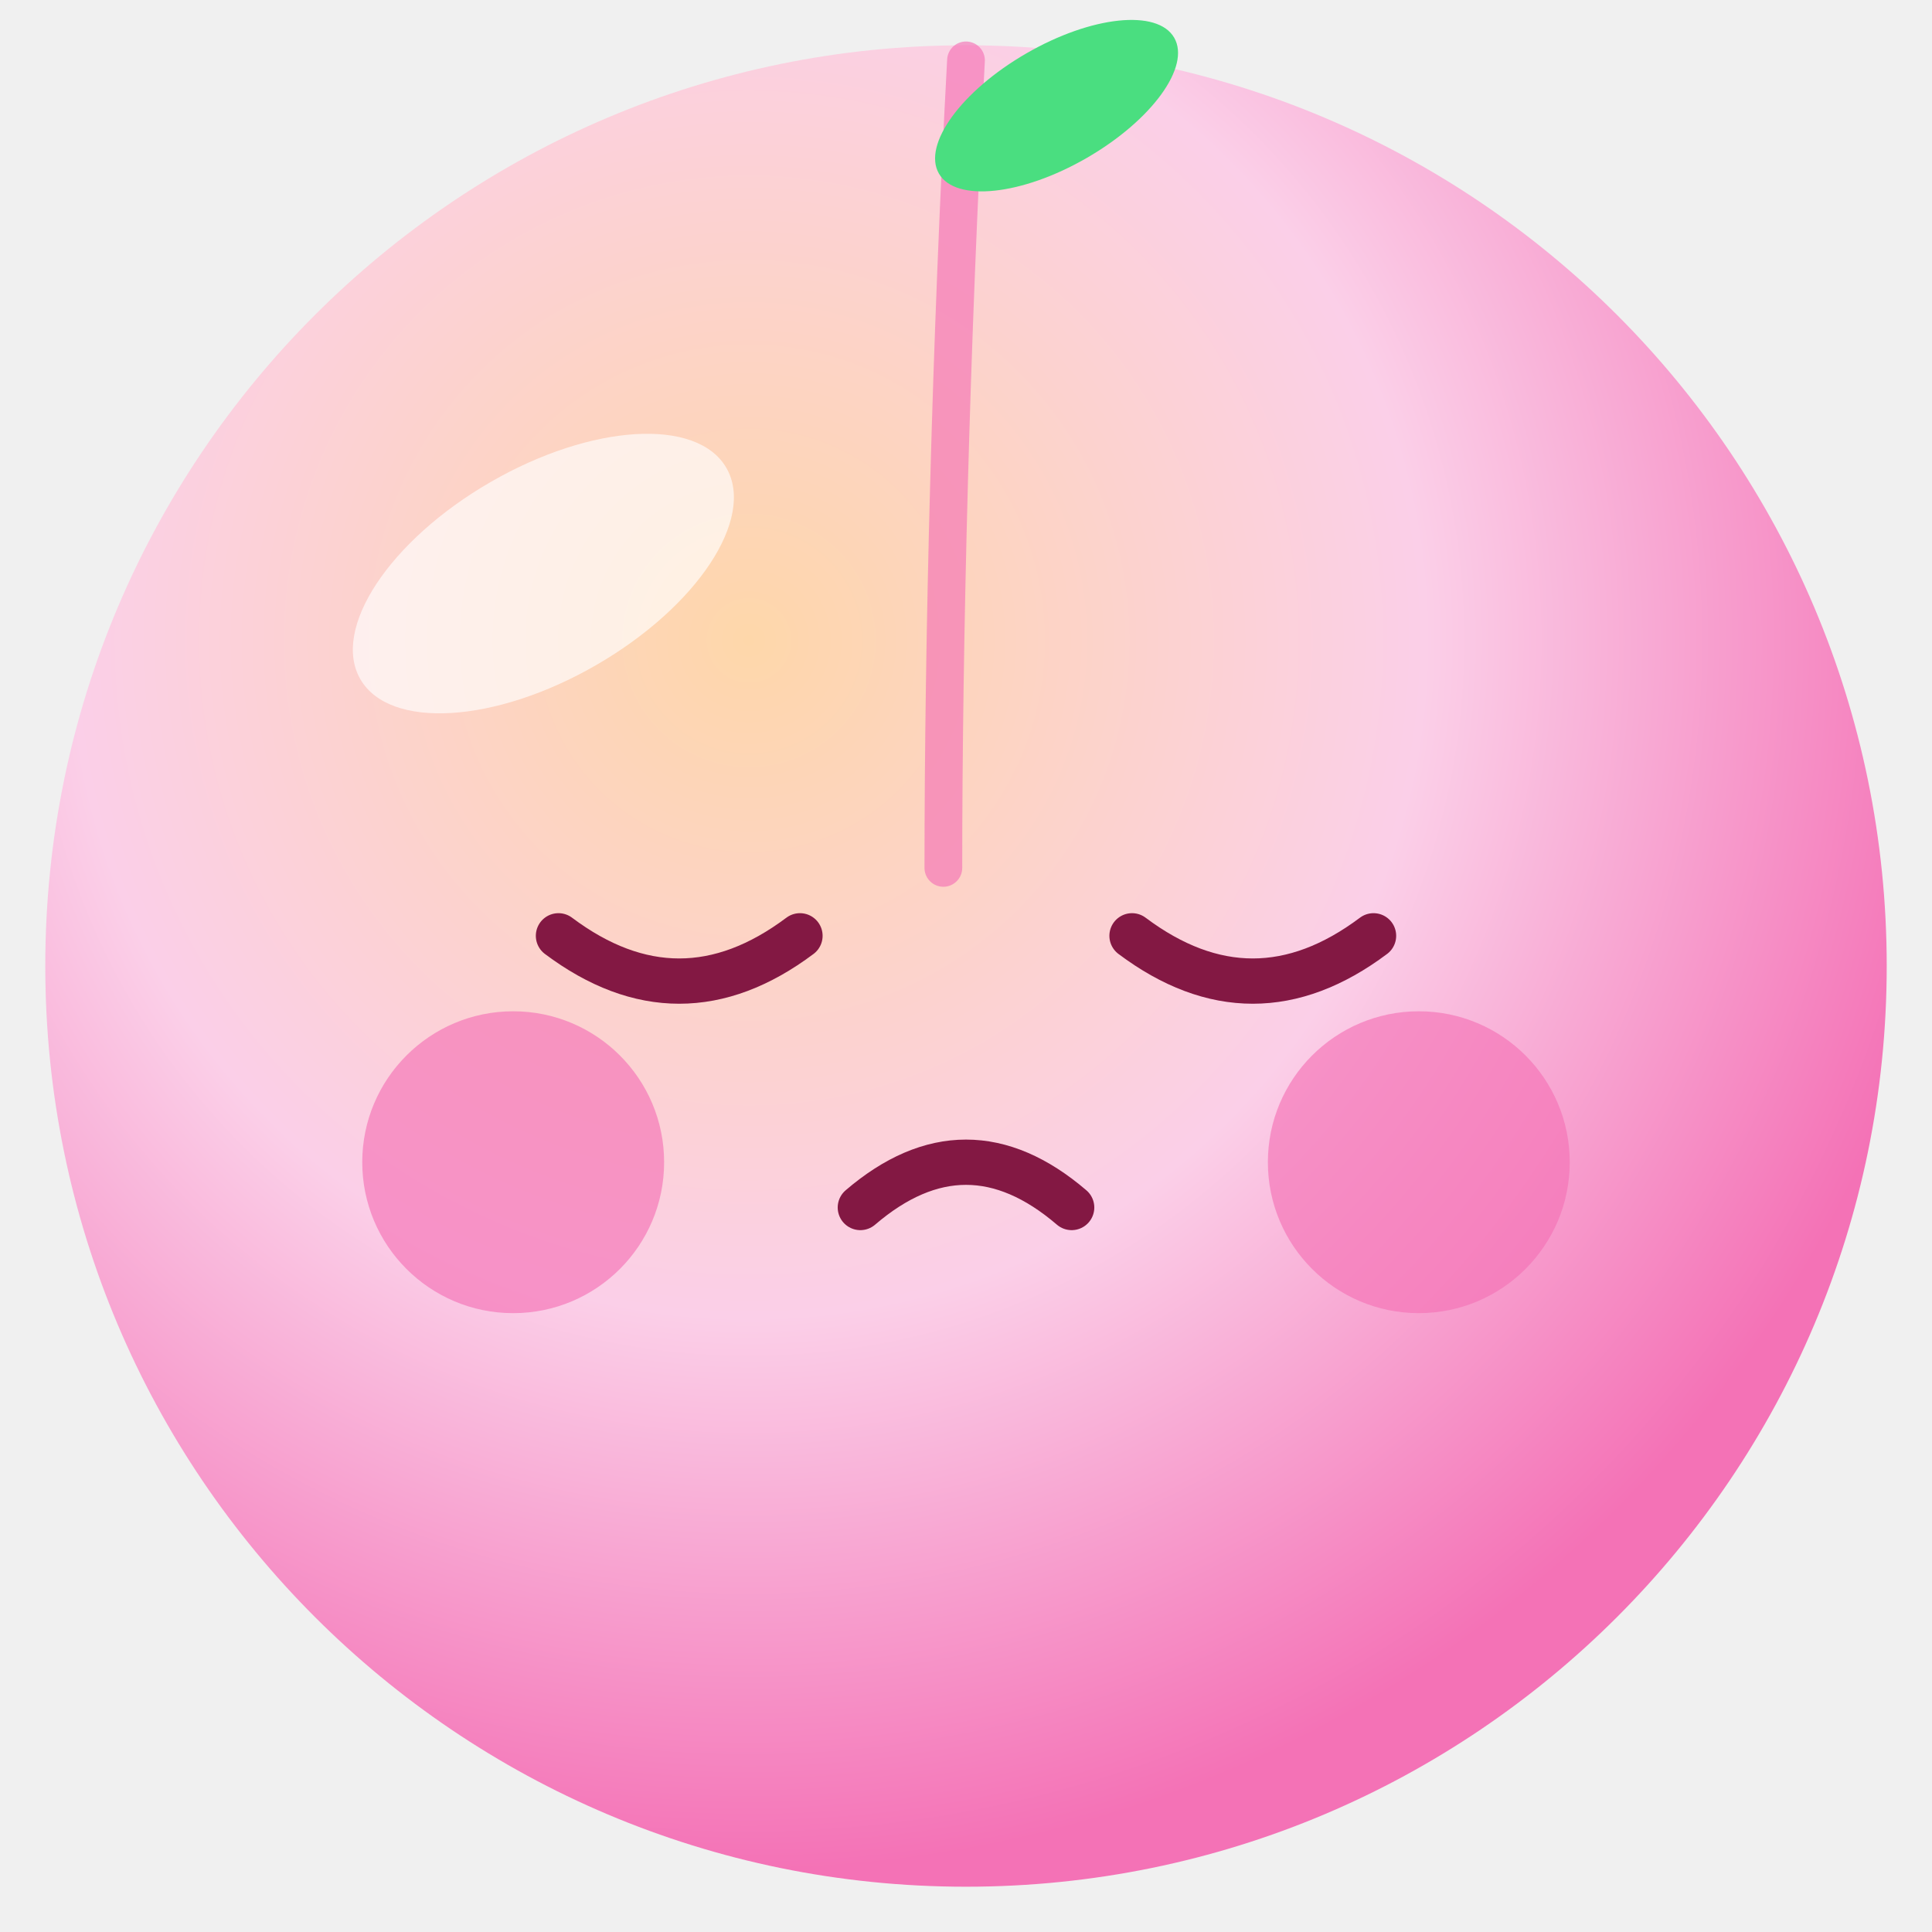
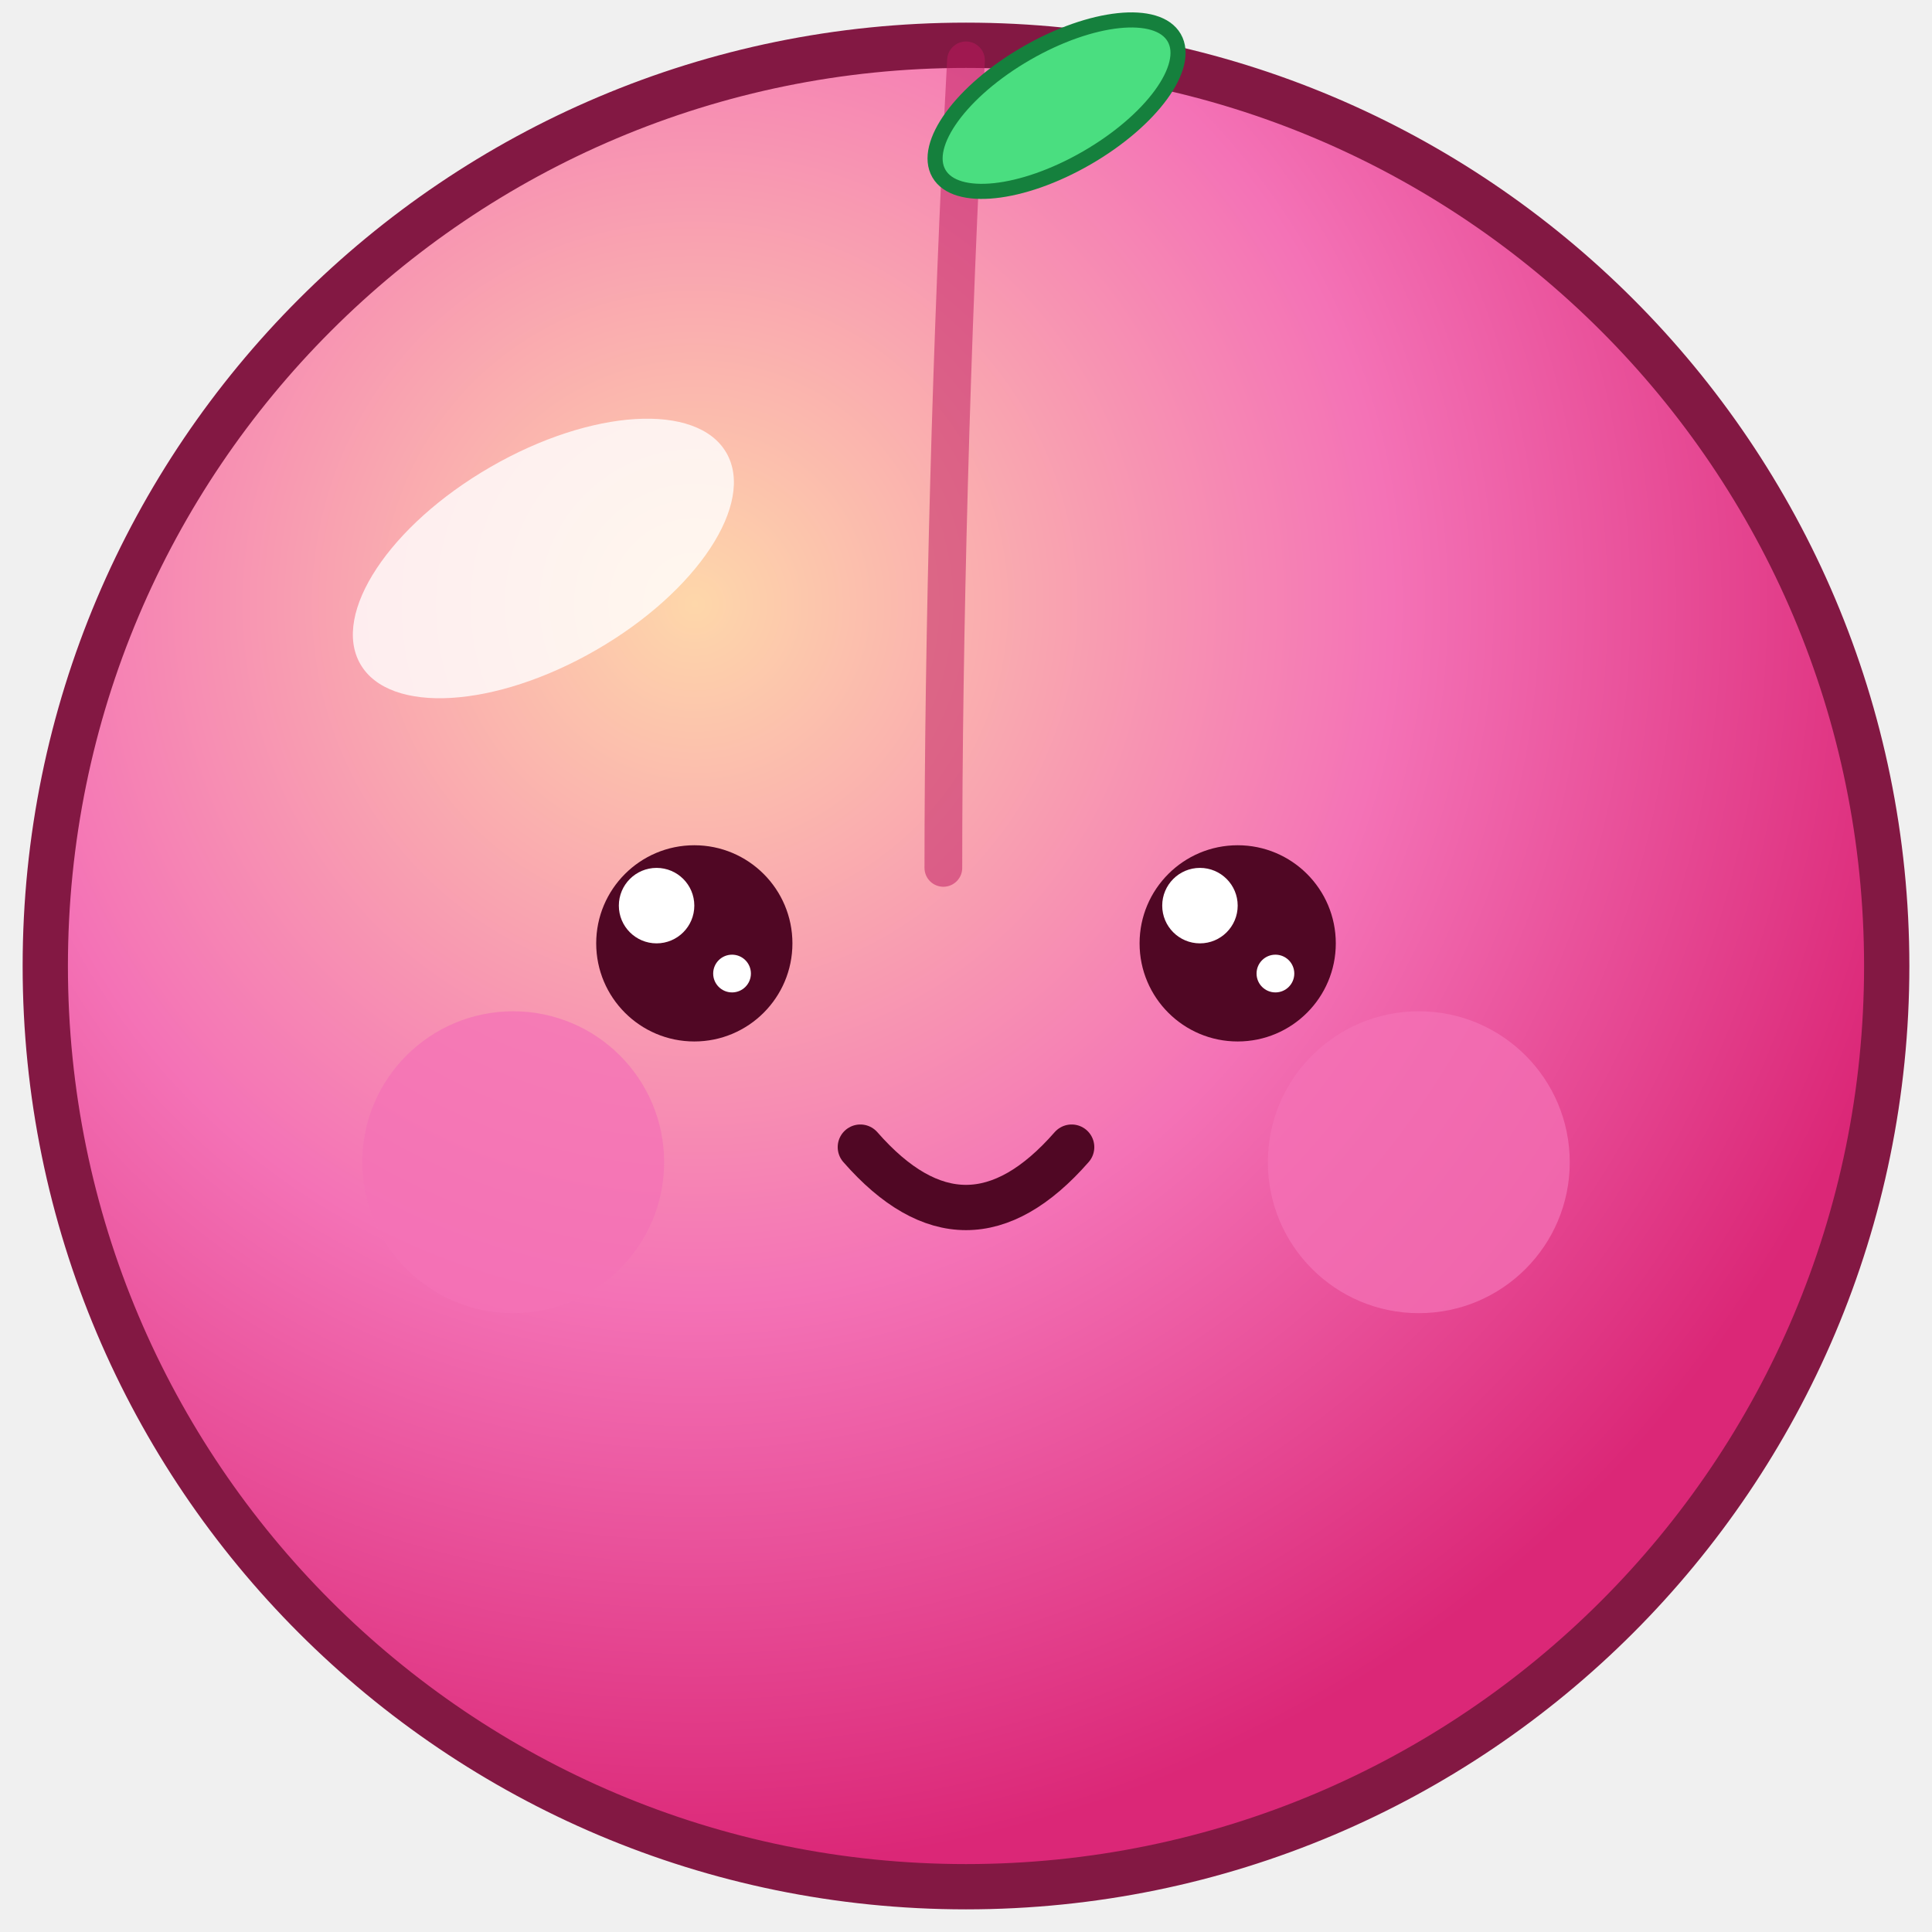
<svg xmlns="http://www.w3.org/2000/svg" viewBox="0 0 256 256" width="256" height="256">
  <defs>
-     <radialGradient id="peachGrad" cx="38%" cy="32%" r="68%">
+     <radialGradient id="peachGrad2" cx="35%" cy="30%" r="70%">
      <stop offset="0%" stop-color="#fed7aa" />
-       <stop offset="55%" stop-color="#fbcfe8" />
-       <stop offset="100%" stop-color="#f472b6" />
+       <stop offset="55%" stop-color="#f472b6" />
+       <stop offset="100%" stop-color="#db2777" />
    </radialGradient>
  </defs>
-   <circle cx="128" cy="128" r="122" fill="url(#peachGrad)" />
-   <path d="M128,8 C126,45 125,85 125,115" fill="none" stroke="#f472b6" stroke-width="5" opacity="0.65" stroke-linecap="round" />
-   <ellipse cx="140" cy="14" rx="18" ry="8" fill="#4ade80" transform="rotate(-30 140 14)" />
-   <ellipse cx="72" cy="76" rx="28" ry="14" fill="#ffffff" opacity="0.65" transform="rotate(-30 72 76)" />
-   <circle cx="68" cy="154" r="20" fill="#f472b6" opacity="0.65" />
-   <circle cx="188" cy="154" r="20" fill="#f472b6" opacity="0.65" />
-   <path d="M74,124 Q90,136 106,124" fill="none" stroke="#831843" stroke-width="6" stroke-linecap="round" />
-   <path d="M182,124 Q166,136 150,124" fill="none" stroke="#831843" stroke-width="6" stroke-linecap="round" />
-   <path d="M114,160 Q128,148 142,160" fill="none" stroke="#831843" stroke-width="6" stroke-linecap="round" />
+   <circle cx="128" cy="128" r="122" fill="url(#peachGrad2)" stroke="#831843" stroke-width="6" />
+   <path d="M128,8 C126,45 125,85 125,115" fill="none" stroke="#be185d" stroke-width="5" opacity="0.5" stroke-linecap="round" />
+   <ellipse cx="140" cy="14" rx="18" ry="8" fill="#4ade80" stroke="#15803d" stroke-width="2" transform="rotate(-30 140 14)" />
+   <ellipse cx="72" cy="74" rx="28" ry="14" fill="#ffffff" opacity="0.8" transform="rotate(-30 72 74)" />
+   <circle cx="68" cy="154" r="20" fill="#f472b6" opacity="0.75" />
+   <circle cx="188" cy="154" r="20" fill="#f472b6" opacity="0.75" />
+   <circle cx="92" cy="125" r="13" fill="#500724" />
+   <circle cx="87" cy="120" r="5" fill="#ffffff" />
+   <circle cx="97" cy="129" r="2.5" fill="#ffffff" />
+   <circle cx="164" cy="125" r="13" fill="#500724" />
+   <circle cx="159" cy="120" r="5" fill="#ffffff" />
+   <circle cx="169" cy="129" r="2.5" fill="#ffffff" />
+   <path d="M114,152 Q128,168 142,152" fill="none" stroke="#500724" stroke-width="6" stroke-linecap="round" />
</svg>
